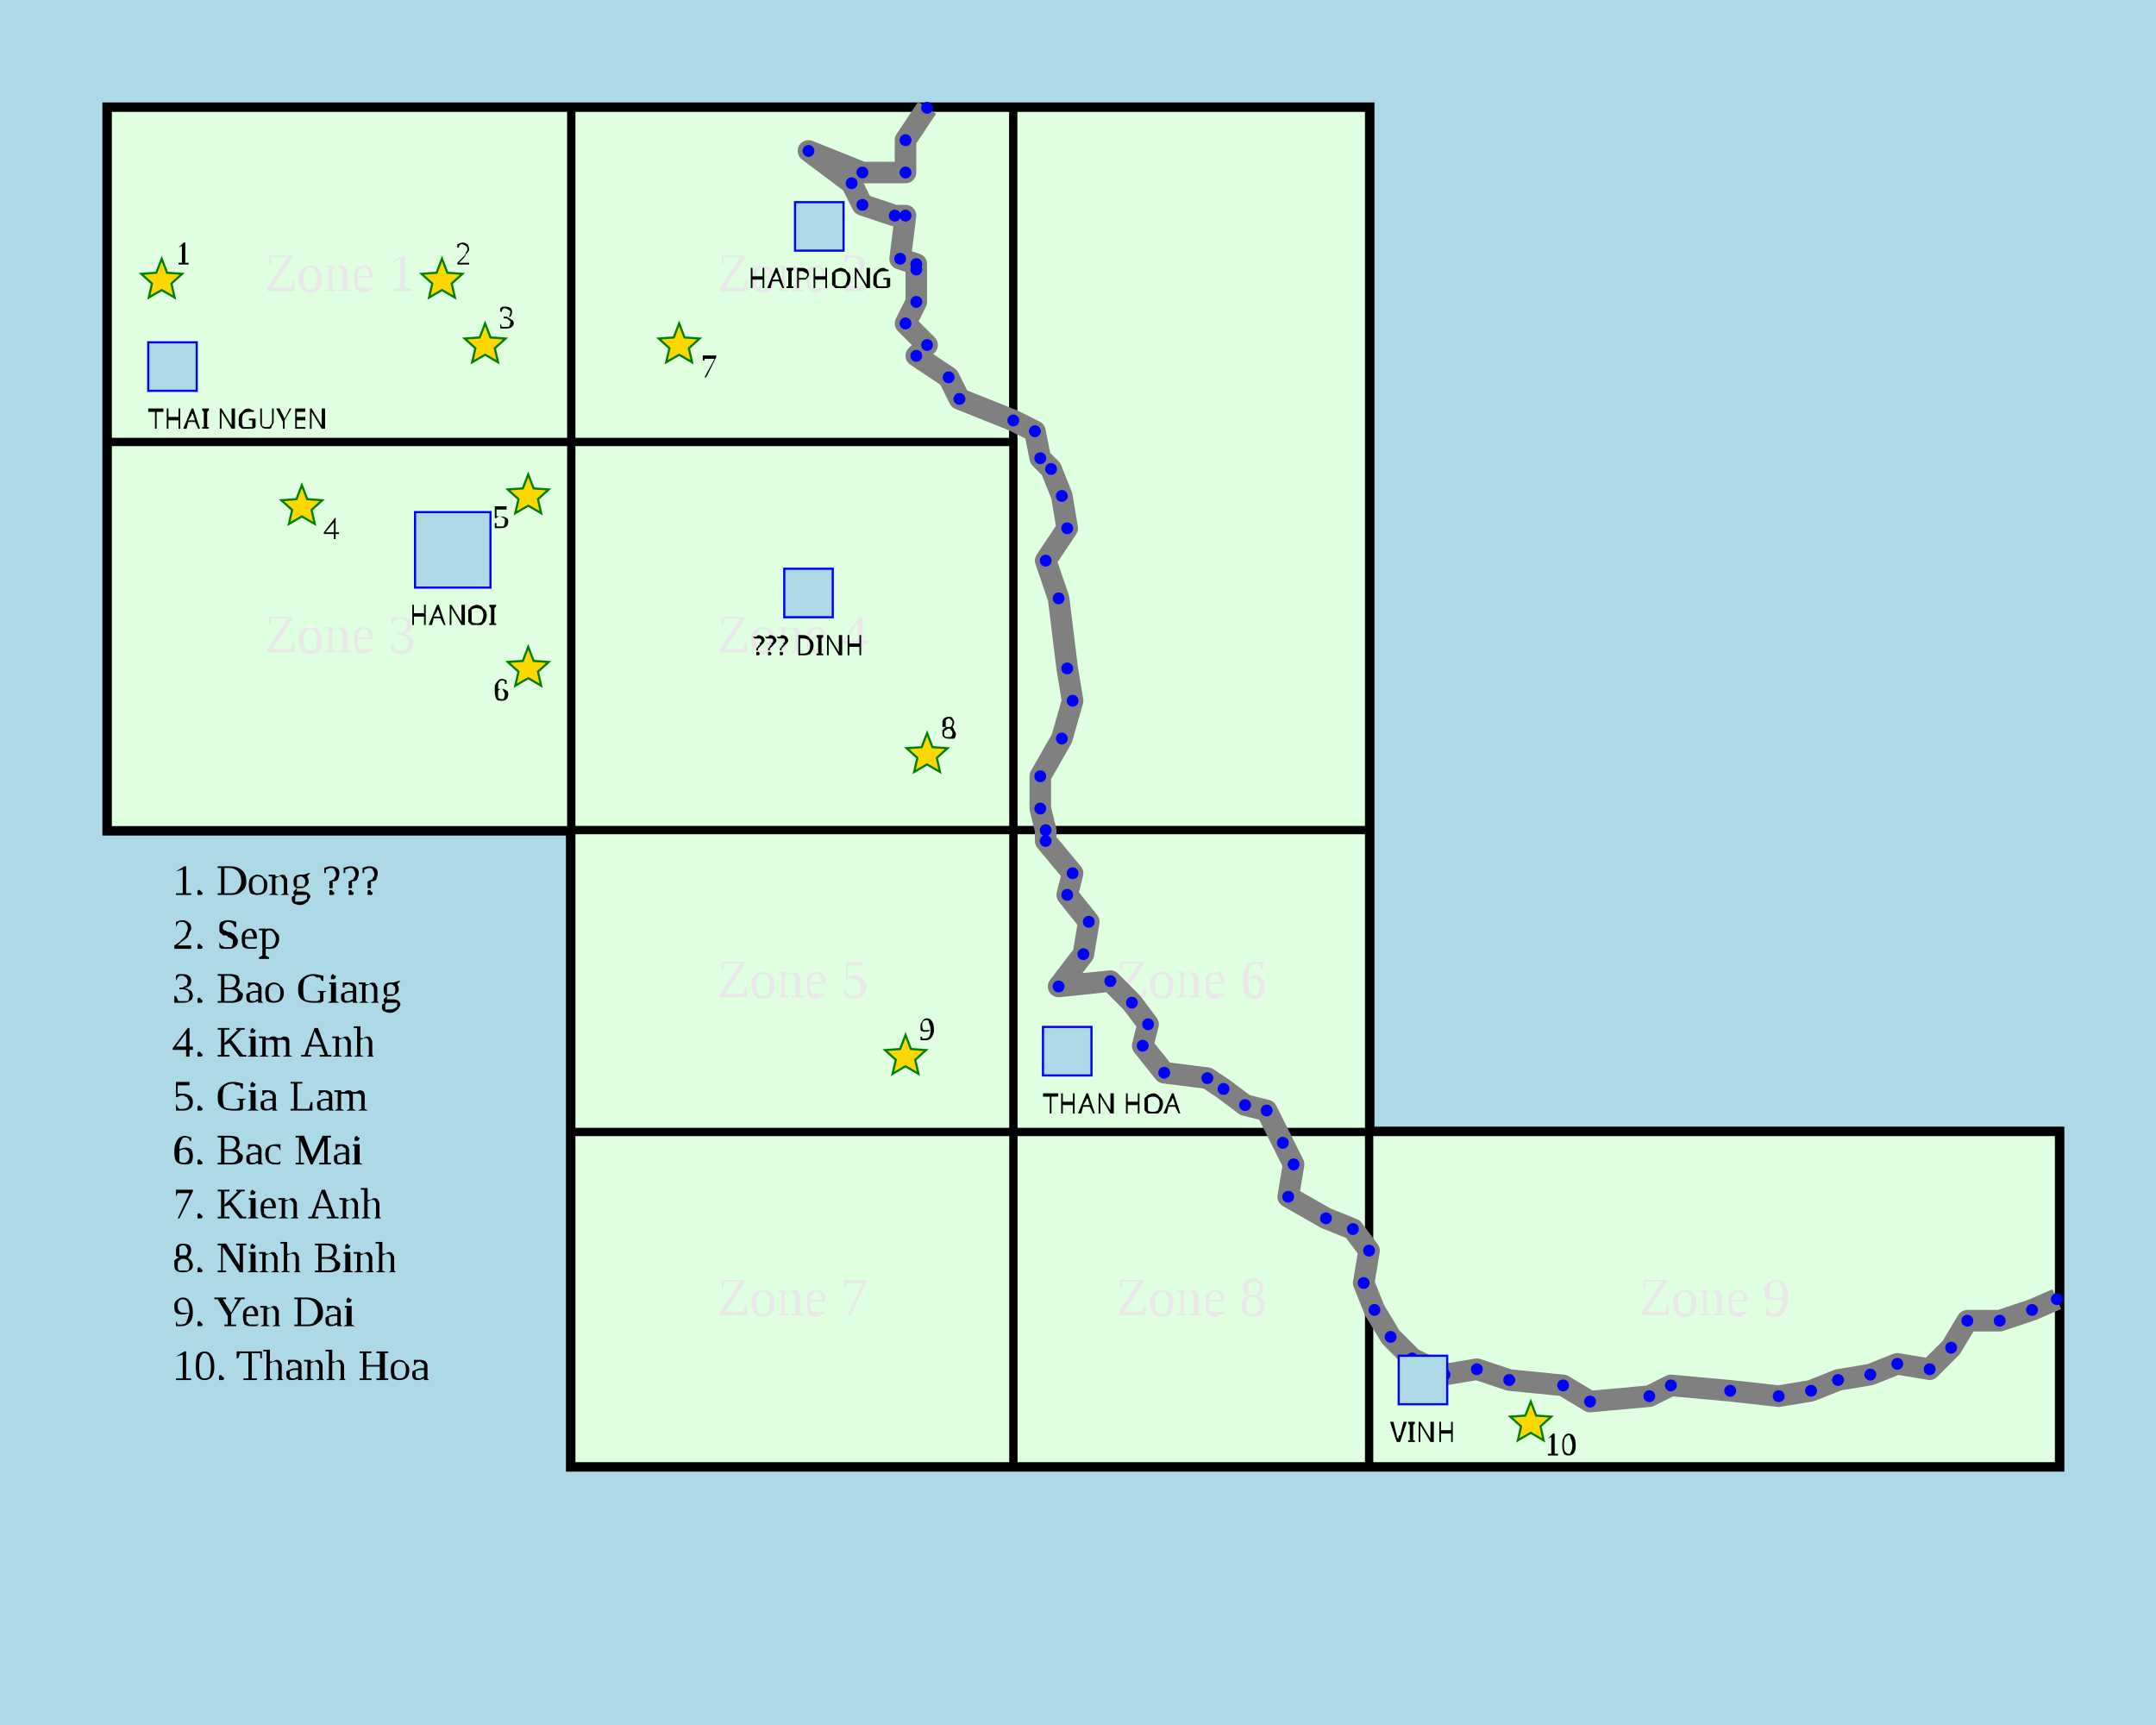
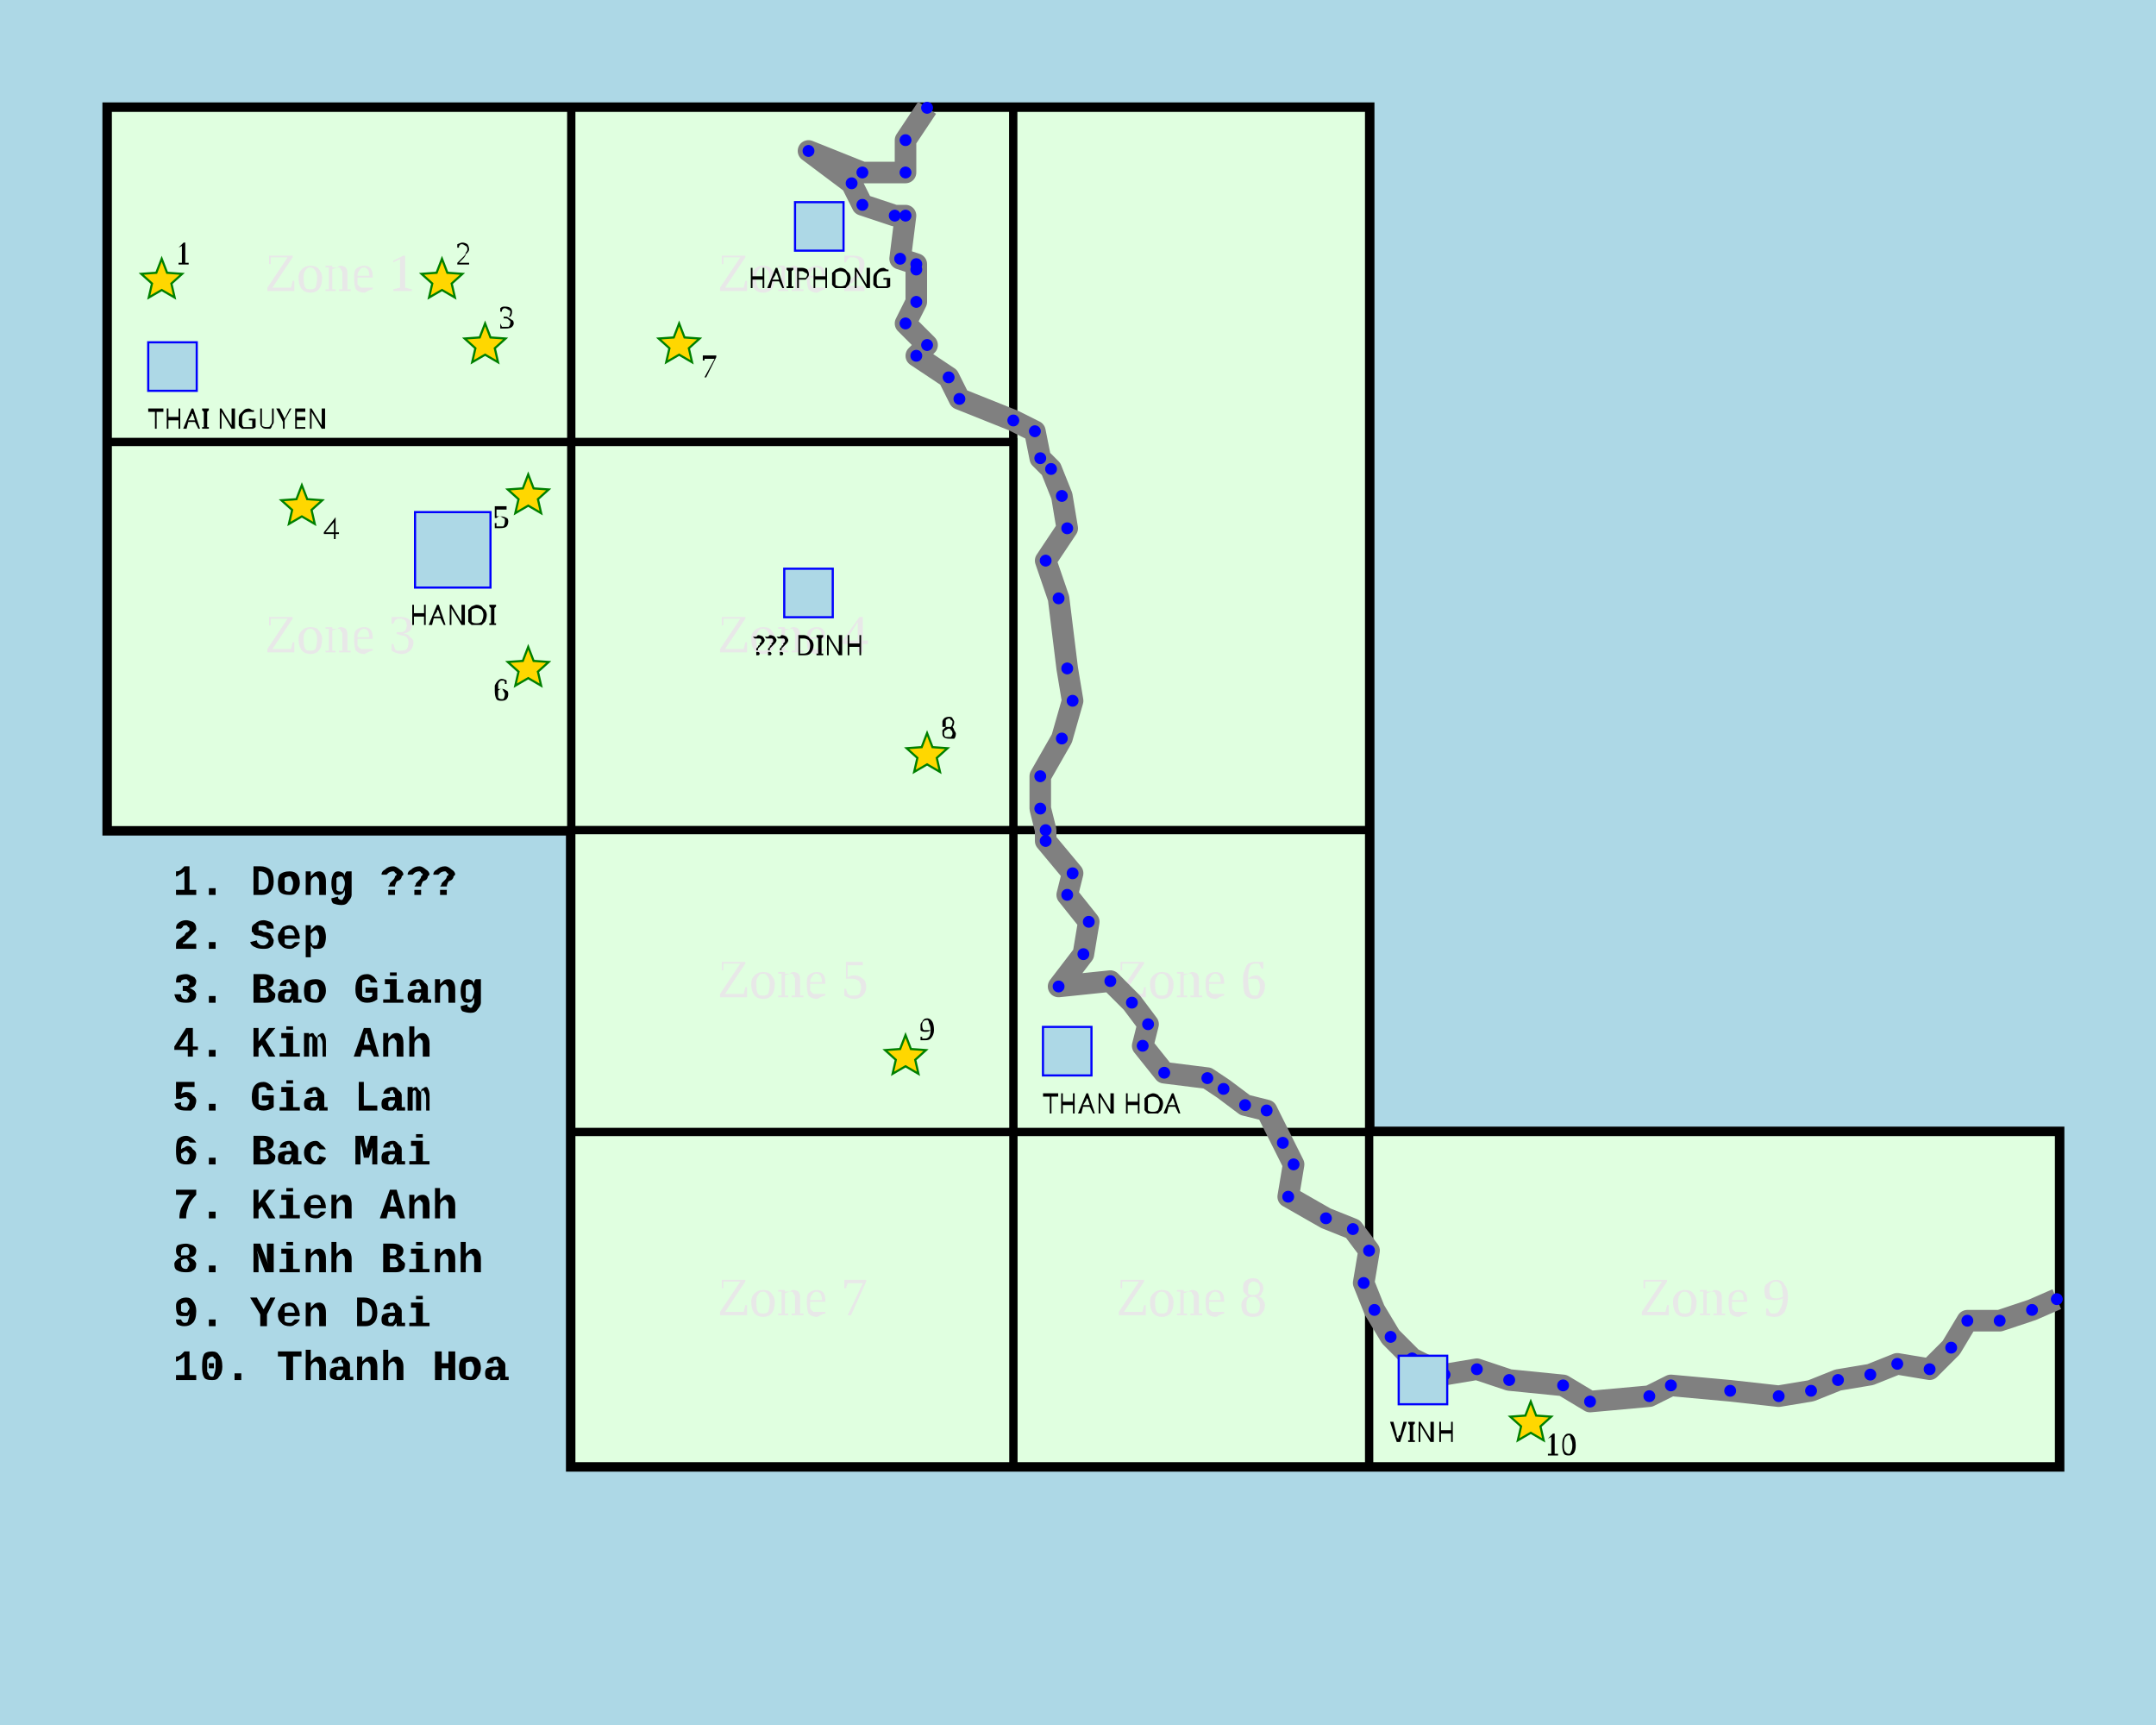
<svg xmlns="http://www.w3.org/2000/svg" width="20.0cm" height="16.0cm" viewBox="0 0 20.0 16.0">
  <rect width="100%" height="100%" fill="lightblue" />
  <g transform="translate(1.0, 1.0)">
    <path d="M 0,0 L 11.7,0 L 11.7,9.5 L 18.1,9.5 L 18.1,12.6 L 4.3,12.6 L 4.3,6.7 L 0,6.7 Z" fill="none" stroke="black" stroke-width="0.1" />
    <rect x="0" y="0" width="4.3" height="3.1" fill="#E0FFE0" stroke="black" stroke-width="0.002cm" />
    <text x="2.15" y="1.55" fill="#E8E8E8" font-size="0.5" text-anchor="middle" dy=".3em">Zone 1</text>
    <rect x="4.3" y="0" width="4.1" height="3.1" fill="#E0FFE0" stroke="black" stroke-width="0.002cm" />
    <text x="6.35" y="1.55" fill="#E8E8E8" font-size="0.5" text-anchor="middle" dy=".3em">Zone 2</text>
    <rect x="8.4" y="0" width="3.3" height="6.7" fill="#E0FFE0" stroke="black" stroke-width="0.002cm" />
    <text x="10.05" y="3.35" fill="#E8E8E8" font-size="0.5" text-anchor="middle" dy=".3em" />
    <rect x="0" y="3.1" width="4.3" height="3.6" fill="#E0FFE0" stroke="black" stroke-width="0.002cm" />
    <text x="2.15" y="4.9" fill="#E8E8E8" font-size="0.5" text-anchor="middle" dy=".3em">Zone 3</text>
    <rect x="4.3" y="3.1" width="4.1" height="3.6" fill="#E0FFE0" stroke="black" stroke-width="0.002cm" />
    <text x="6.35" y="4.9" fill="#E8E8E8" font-size="0.5" text-anchor="middle" dy=".3em">Zone 4</text>
    <rect x="8.4" y="6.7" width="3.3" height="2.8" fill="#E0FFE0" stroke="black" stroke-width="0.002cm" />
    <text x="10.05" y="8.1" fill="#E8E8E8" font-size="0.5" text-anchor="middle" dy=".3em">Zone 6</text>
    <rect x="4.3" y="6.7" width="4.1" height="2.8" fill="#E0FFE0" stroke="black" stroke-width="0.002cm" />
    <text x="6.35" y="8.1" fill="#E8E8E8" font-size="0.5" text-anchor="middle" dy=".3em">Zone 5</text>
    <rect x="11.7" y="9.5" width="6.4" height="3.1" fill="#E0FFE0" stroke="black" stroke-width="0.002cm" />
    <text x="14.9" y="11.05" fill="#E8E8E8" font-size="0.5" text-anchor="middle" dy=".3em">Zone 9</text>
    <rect x="8.4" y="9.5" width="3.3" height="3.1" fill="#E0FFE0" stroke="black" stroke-width="0.002cm" />
    <text x="10.05" y="11.05" fill="#E8E8E8" font-size="0.5" text-anchor="middle" dy=".3em">Zone 8</text>
    <rect x="4.3" y="9.5" width="4.1" height="3.1" fill="#E0FFE0" stroke="black" stroke-width="0.002cm" />
    <text x="6.35" y="11.05" fill="#E8E8E8" font-size="0.5" text-anchor="middle" dy=".3em">Zone 7</text>
    <path d="M 7.6,0 7.4,0.3 7.4,0.6 7.0,0.6 6.5,0.4 6.9,0.7 7.0,0.9 7.3,1.0 7.4,1.0 7.35,1.4 7.5,1.45 7.5,1.5 7.5,1.8 7.4,2.0 7.6,2.2 7.5,2.3 7.8,2.5 7.9,2.7 8.4,2.9 8.6,3.0 8.65,3.25 8.75,3.35 8.85,3.6 8.9,3.9 8.7,4.2 8.82,4.55 8.9,5.2 8.95,5.5 8.85,5.85 8.65,6.2 8.65,6.5 8.7,6.7 8.7,6.8 8.95,7.1 8.9,7.3 9.1,7.55 9.05,7.85 8.82,8.15 9.3,8.1 9.5,8.3 9.65,8.5 9.6,8.7 9.8,8.95 10.2,9.0 10.35,9.1 10.55,9.25 10.75,9.3 10.9,9.6 11.0,9.8 10.95,10.1 11.3,10.3 11.55,10.4 11.7,10.6 11.65,10.9 11.75,11.15 11.9,11.4 12.1,11.6 12.4,11.75 12.7,11.7 13.0,11.8 13.5,11.85 13.75,12.0 14.3,11.95 14.5,11.85 15.05,11.9 15.5,11.95 15.8,11.9 16.05,11.8 16.35,11.75 16.6,11.65 16.9,11.7 17.1,11.5 17.25,11.25 17.55,11.25 17.85,11.15 18.08,11.05" fill="none" stroke="gray" stroke-width="0.2" stroke-linejoin="round" />
    <circle cx="7.6" cy="0" r="0.05" fill="blue" stroke="blue" stroke-width="0.01" />
    <circle cx="7.4" cy="0.3" r="0.05" fill="blue" stroke="blue" stroke-width="0.01" />
    <circle cx="7.4" cy="0.6" r="0.05" fill="blue" stroke="blue" stroke-width="0.01" />
    <circle cx="7.0" cy="0.6" r="0.05" fill="blue" stroke="blue" stroke-width="0.01" />
    <circle cx="6.5" cy="0.4" r="0.05" fill="blue" stroke="blue" stroke-width="0.01" />
    <circle cx="6.9" cy="0.7" r="0.05" fill="blue" stroke="blue" stroke-width="0.01" />
    <circle cx="7.0" cy="0.9" r="0.05" fill="blue" stroke="blue" stroke-width="0.01" />
    <circle cx="7.3" cy="1.0" r="0.05" fill="blue" stroke="blue" stroke-width="0.01" />
    <circle cx="7.4" cy="1.0" r="0.05" fill="blue" stroke="blue" stroke-width="0.01" />
    <circle cx="7.35" cy="1.4" r="0.05" fill="blue" stroke="blue" stroke-width="0.01" />
    <circle cx="7.5" cy="1.45" r="0.05" fill="blue" stroke="blue" stroke-width="0.01" />
    <circle cx="7.5" cy="1.5" r="0.05" fill="blue" stroke="blue" stroke-width="0.01" />
    <circle cx="7.5" cy="1.8" r="0.05" fill="blue" stroke="blue" stroke-width="0.01" />
    <circle cx="7.4" cy="2.0" r="0.05" fill="blue" stroke="blue" stroke-width="0.01" />
    <circle cx="7.6" cy="2.2" r="0.05" fill="blue" stroke="blue" stroke-width="0.01" />
    <circle cx="7.5" cy="2.3" r="0.05" fill="blue" stroke="blue" stroke-width="0.01" />
    <circle cx="7.8" cy="2.5" r="0.05" fill="blue" stroke="blue" stroke-width="0.01" />
    <circle cx="7.9" cy="2.7" r="0.05" fill="blue" stroke="blue" stroke-width="0.01" />
    <circle cx="8.4" cy="2.9" r="0.05" fill="blue" stroke="blue" stroke-width="0.01" />
    <circle cx="8.6" cy="3.0" r="0.05" fill="blue" stroke="blue" stroke-width="0.01" />
    <circle cx="8.65" cy="3.25" r="0.05" fill="blue" stroke="blue" stroke-width="0.01" />
    <circle cx="8.75" cy="3.35" r="0.05" fill="blue" stroke="blue" stroke-width="0.01" />
    <circle cx="8.85" cy="3.6" r="0.05" fill="blue" stroke="blue" stroke-width="0.01" />
    <circle cx="8.9" cy="3.9" r="0.05" fill="blue" stroke="blue" stroke-width="0.01" />
    <circle cx="8.7" cy="4.2" r="0.05" fill="blue" stroke="blue" stroke-width="0.01" />
    <circle cx="8.82" cy="4.55" r="0.05" fill="blue" stroke="blue" stroke-width="0.01" />
    <circle cx="8.9" cy="5.2" r="0.05" fill="blue" stroke="blue" stroke-width="0.01" />
    <circle cx="8.95" cy="5.5" r="0.05" fill="blue" stroke="blue" stroke-width="0.01" />
    <circle cx="8.85" cy="5.85" r="0.05" fill="blue" stroke="blue" stroke-width="0.01" />
    <circle cx="8.65" cy="6.2" r="0.05" fill="blue" stroke="blue" stroke-width="0.01" />
    <circle cx="8.65" cy="6.5" r="0.05" fill="blue" stroke="blue" stroke-width="0.01" />
    <circle cx="8.7" cy="6.7" r="0.05" fill="blue" stroke="blue" stroke-width="0.01" />
    <circle cx="8.7" cy="6.8" r="0.05" fill="blue" stroke="blue" stroke-width="0.01" />
    <circle cx="8.95" cy="7.1" r="0.05" fill="blue" stroke="blue" stroke-width="0.01" />
    <circle cx="8.9" cy="7.3" r="0.05" fill="blue" stroke="blue" stroke-width="0.01" />
    <circle cx="9.1" cy="7.55" r="0.05" fill="blue" stroke="blue" stroke-width="0.01" />
    <circle cx="9.05" cy="7.85" r="0.05" fill="blue" stroke="blue" stroke-width="0.01" />
    <circle cx="8.82" cy="8.15" r="0.05" fill="blue" stroke="blue" stroke-width="0.01" />
    <circle cx="9.3" cy="8.1" r="0.05" fill="blue" stroke="blue" stroke-width="0.01" />
    <circle cx="9.5" cy="8.3" r="0.05" fill="blue" stroke="blue" stroke-width="0.01" />
    <circle cx="9.65" cy="8.5" r="0.05" fill="blue" stroke="blue" stroke-width="0.01" />
    <circle cx="9.6" cy="8.7" r="0.05" fill="blue" stroke="blue" stroke-width="0.01" />
    <circle cx="9.8" cy="8.95" r="0.05" fill="blue" stroke="blue" stroke-width="0.01" />
    <circle cx="10.2" cy="9.0" r="0.05" fill="blue" stroke="blue" stroke-width="0.01" />
    <circle cx="10.35" cy="9.1" r="0.05" fill="blue" stroke="blue" stroke-width="0.01" />
    <circle cx="10.55" cy="9.25" r="0.05" fill="blue" stroke="blue" stroke-width="0.01" />
    <circle cx="10.75" cy="9.3" r="0.05" fill="blue" stroke="blue" stroke-width="0.01" />
    <circle cx="10.9" cy="9.6" r="0.05" fill="blue" stroke="blue" stroke-width="0.01" />
    <circle cx="11.0" cy="9.8" r="0.05" fill="blue" stroke="blue" stroke-width="0.01" />
    <circle cx="10.95" cy="10.1" r="0.05" fill="blue" stroke="blue" stroke-width="0.01" />
    <circle cx="11.3" cy="10.3" r="0.05" fill="blue" stroke="blue" stroke-width="0.01" />
    <circle cx="11.55" cy="10.4" r="0.05" fill="blue" stroke="blue" stroke-width="0.01" />
    <circle cx="11.7" cy="10.6" r="0.05" fill="blue" stroke="blue" stroke-width="0.01" />
    <circle cx="11.65" cy="10.9" r="0.05" fill="blue" stroke="blue" stroke-width="0.01" />
    <circle cx="11.75" cy="11.15" r="0.05" fill="blue" stroke="blue" stroke-width="0.01" />
    <circle cx="11.9" cy="11.4" r="0.05" fill="blue" stroke="blue" stroke-width="0.01" />
    <circle cx="12.1" cy="11.6" r="0.05" fill="blue" stroke="blue" stroke-width="0.01" />
    <circle cx="12.4" cy="11.75" r="0.05" fill="blue" stroke="blue" stroke-width="0.01" />
    <circle cx="12.7" cy="11.7" r="0.05" fill="blue" stroke="blue" stroke-width="0.01" />
    <circle cx="13.0" cy="11.8" r="0.05" fill="blue" stroke="blue" stroke-width="0.01" />
    <circle cx="13.5" cy="11.85" r="0.05" fill="blue" stroke="blue" stroke-width="0.01" />
    <circle cx="13.75" cy="12.0" r="0.05" fill="blue" stroke="blue" stroke-width="0.01" />
    <circle cx="14.3" cy="11.95" r="0.05" fill="blue" stroke="blue" stroke-width="0.01" />
    <circle cx="14.5" cy="11.85" r="0.05" fill="blue" stroke="blue" stroke-width="0.01" />
    <circle cx="15.05" cy="11.9" r="0.05" fill="blue" stroke="blue" stroke-width="0.01" />
    <circle cx="15.5" cy="11.95" r="0.05" fill="blue" stroke="blue" stroke-width="0.01" />
    <circle cx="15.8" cy="11.9" r="0.05" fill="blue" stroke="blue" stroke-width="0.01" />
    <circle cx="16.05" cy="11.8" r="0.05" fill="blue" stroke="blue" stroke-width="0.01" />
    <circle cx="16.35" cy="11.75" r="0.05" fill="blue" stroke="blue" stroke-width="0.01" />
    <circle cx="16.6" cy="11.65" r="0.05" fill="blue" stroke="blue" stroke-width="0.01" />
    <circle cx="16.9" cy="11.7" r="0.05" fill="blue" stroke="blue" stroke-width="0.01" />
    <circle cx="17.1" cy="11.5" r="0.05" fill="blue" stroke="blue" stroke-width="0.01" />
    <circle cx="17.25" cy="11.25" r="0.05" fill="blue" stroke="blue" stroke-width="0.01" />
    <circle cx="17.55" cy="11.25" r="0.05" fill="blue" stroke="blue" stroke-width="0.01" />
    <circle cx="17.85" cy="11.15" r="0.05" fill="blue" stroke="blue" stroke-width="0.01" />
    <circle cx="18.08" cy="11.05" r="0.05" fill="blue" stroke="blue" stroke-width="0.01" />
    <polygon points="0.5,1.4 0.55,1.53 0.69,1.54 0.59,1.63 0.62,1.76 0.5,1.69 0.38,1.76 0.41,1.63 0.31,1.54 0.45,1.53" fill="gold" stroke="green" stroke-width="0.02" />
    <text x="0.7" y="1.45" font-size="0.3" fill="black" text-anchor="middle">1</text>
    <polygon points="3.1,1.4 3.15,1.53 3.29,1.54 3.19,1.63 3.22,1.76 3.1,1.69 2.98,1.76 3.01,1.63 2.91,1.54 3.05,1.53" fill="gold" stroke="green" stroke-width="0.02" />
    <text x="3.3" y="1.45" font-size="0.3" fill="black" text-anchor="middle">2</text>
    <polygon points="3.5,2.0 3.55,2.13 3.69,2.14 3.59,2.23 3.62,2.36 3.5,2.29 3.38,2.36 3.41,2.23 3.31,2.14 3.45,2.13" fill="gold" stroke="green" stroke-width="0.02" />
    <text x="3.7" y="2.05" font-size="0.3" fill="black" text-anchor="middle">3</text>
    <polygon points="1.8,3.5 1.85,3.63 1.99,3.64 1.89,3.73 1.92,3.86 1.8,3.79 1.68,3.86 1.71,3.73 1.61,3.64 1.75,3.63" fill="gold" stroke="green" stroke-width="0.02" />
    <text x="2.08" y="4.0" font-size="0.3" fill="black" text-anchor="middle">4</text>
    <polygon points="3.9,3.4 3.95,3.53 4.09,3.54 3.99,3.63 4.02,3.76 3.9,3.69 3.78,3.76 3.81,3.63 3.71,3.54 3.85,3.53" fill="gold" stroke="green" stroke-width="0.02" />
    <text x="3.65" y="3.9" font-size="0.3" fill="black" text-anchor="middle">5</text>
    <polygon points="3.9,5.0 3.95,5.13 4.09,5.14 3.99,5.23 4.02,5.36 3.9,5.29 3.78,5.36 3.81,5.23 3.71,5.14 3.85,5.13" fill="gold" stroke="green" stroke-width="0.02" />
    <text x="3.65" y="5.5" font-size="0.3" fill="black" text-anchor="middle">6</text>
    <polygon points="5.3,2.0 5.35,2.13 5.49,2.14 5.39,2.23 5.42,2.36 5.3,2.29 5.18,2.36 5.21,2.23 5.11,2.14 5.25,2.13" fill="gold" stroke="green" stroke-width="0.02" />
    <text x="5.58" y="2.5" font-size="0.3" fill="black" text-anchor="middle">7</text>
    <polygon points="7.6,5.8 7.65,5.93 7.79,5.94 7.69,6.03 7.72,6.16 7.6,6.09 7.48,6.16 7.51,6.03 7.41,5.94 7.55,5.93" fill="gold" stroke="green" stroke-width="0.02" />
    <text x="7.8" y="5.85" font-size="0.3" fill="black" text-anchor="middle">8</text>
    <polygon points="7.4,8.6 7.45,8.73 7.59,8.74 7.49,8.83 7.52,8.96 7.4,8.89 7.28,8.96 7.31,8.83 7.21,8.74 7.35,8.73" fill="gold" stroke="green" stroke-width="0.02" />
    <text x="7.6" y="8.65" font-size="0.3" fill="black" text-anchor="middle">9</text>
    <polygon points="13.2,12.0 13.25,12.13 13.39,12.14 13.29,12.23 13.32,12.36 13.2,12.29 13.08,12.36 13.11,12.23 13.01,12.14 13.15,12.13" fill="gold" stroke="green" stroke-width="0.02" />
    <text x="13.48" y="12.5" font-size="0.3" fill="black" text-anchor="middle">10</text>
    <polygon points="0.375,2.175 0.825,2.175 0.825,2.625 0.375,2.625" fill="lightblue" stroke="blue" stroke-width="0.02" />
    <text x="0.375" y="2.975" text-anchor="start" font-family="sans-serif" font-size="0.25" fill="black">THAI NGUYEN</text>
    <polygon points="6.375,0.875 6.825,0.875 6.825,1.325 6.375,1.325" fill="lightblue" stroke="blue" stroke-width="0.02" />
    <text x="6.6" y="1.675" text-anchor="middle" font-family="sans-serif" font-size="0.25" fill="black">HAIPHONG</text>
    <polygon points="2.85,3.75 3.55,3.75 3.55,4.45 2.85,4.45" fill="lightblue" stroke="blue" stroke-width="0.02" />
    <text x="3.2" y="4.8" text-anchor="middle" font-family="sans-serif" font-size="0.25" fill="black">HANOI</text>
    <polygon points="6.275,4.275 6.725,4.275 6.725,4.725 6.275,4.725" fill="lightblue" stroke="blue" stroke-width="0.02" />
    <text x="6.5" y="5.075" text-anchor="middle" font-family="sans-serif" font-size="0.25" fill="black">??? DINH</text>
    <polygon points="8.675,8.525 9.125,8.525 9.125,8.975 8.675,8.975" fill="lightblue" stroke="blue" stroke-width="0.02" />
    <text x="8.675" y="9.325" text-anchor="start" font-family="sans-serif" font-size="0.25" fill="black">THAN HOA</text>
    <polygon points="11.975,11.575 12.425,11.575 12.425,12.025 11.975,12.025" fill="lightblue" stroke="blue" stroke-width="0.02" />
    <text x="12.2" y="12.375" text-anchor="middle" font-family="sans-serif" font-size="0.25" fill="black">VINH</text>
-     <text x="0.6" y="7.3" font-size="0.4" fill="black">1. Dong ???</text>
-     <text x="0.6" y="7.8" font-size="0.4" fill="black">2. Sep</text>
-     <text x="0.6" y="8.3" font-size="0.4" fill="black">3. Bao Giang</text>
-     <text x="0.6" y="8.8" font-size="0.4" fill="black">4. Kim Anh</text>
-     <text x="0.6" y="9.3" font-size="0.4" fill="black">5. Gia Lam</text>
-     <text x="0.6" y="9.8" font-size="0.4" fill="black">6. Bac Mai</text>
-     <text x="0.6" y="10.3" font-size="0.4" fill="black">7. Kien Anh</text>
-     <text x="0.6" y="10.8" font-size="0.4" fill="black">8. Ninh Binh</text>
-     <text x="0.6" y="11.3" font-size="0.4" fill="black">9. Yen Dai</text>
-     <text x="0.6" y="11.8" font-size="0.4" fill="black">10. Thanh Hoa</text>
+     <text x="0.6" y="7.3" font-size="0.4" fill="black" font-weight="bold" font-family="'Courier New', Courier, monospace">1. Dong ???</text>
+     <text x="0.6" y="7.8" font-size="0.4" fill="black" font-weight="bold" font-family="'Courier New', Courier, monospace">2. Sep</text>
+     <text x="0.6" y="8.3" font-size="0.4" fill="black" font-weight="bold" font-family="'Courier New', Courier, monospace">3. Bao Giang</text>
+     <text x="0.6" y="8.8" font-size="0.4" fill="black" font-weight="bold" font-family="'Courier New', Courier, monospace">4. Kim Anh</text>
+     <text x="0.6" y="9.3" font-size="0.4" fill="black" font-weight="bold" font-family="'Courier New', Courier, monospace">5. Gia Lam</text>
+     <text x="0.6" y="9.8" font-size="0.4" fill="black" font-weight="bold" font-family="'Courier New', Courier, monospace">6. Bac Mai</text>
+     <text x="0.6" y="10.3" font-size="0.4" fill="black" font-weight="bold" font-family="'Courier New', Courier, monospace">7. Kien Anh</text>
+     <text x="0.6" y="10.8" font-size="0.4" fill="black" font-weight="bold" font-family="'Courier New', Courier, monospace">8. Ninh Binh</text>
+     <text x="0.6" y="11.3" font-size="0.4" fill="black" font-weight="bold" font-family="'Courier New', Courier, monospace">9. Yen Dai</text>
+     <text x="0.6" y="11.8" font-size="0.4" fill="black" font-weight="bold" font-family="'Courier New', Courier, monospace">10. Thanh Hoa</text>
  </g>
</svg>
